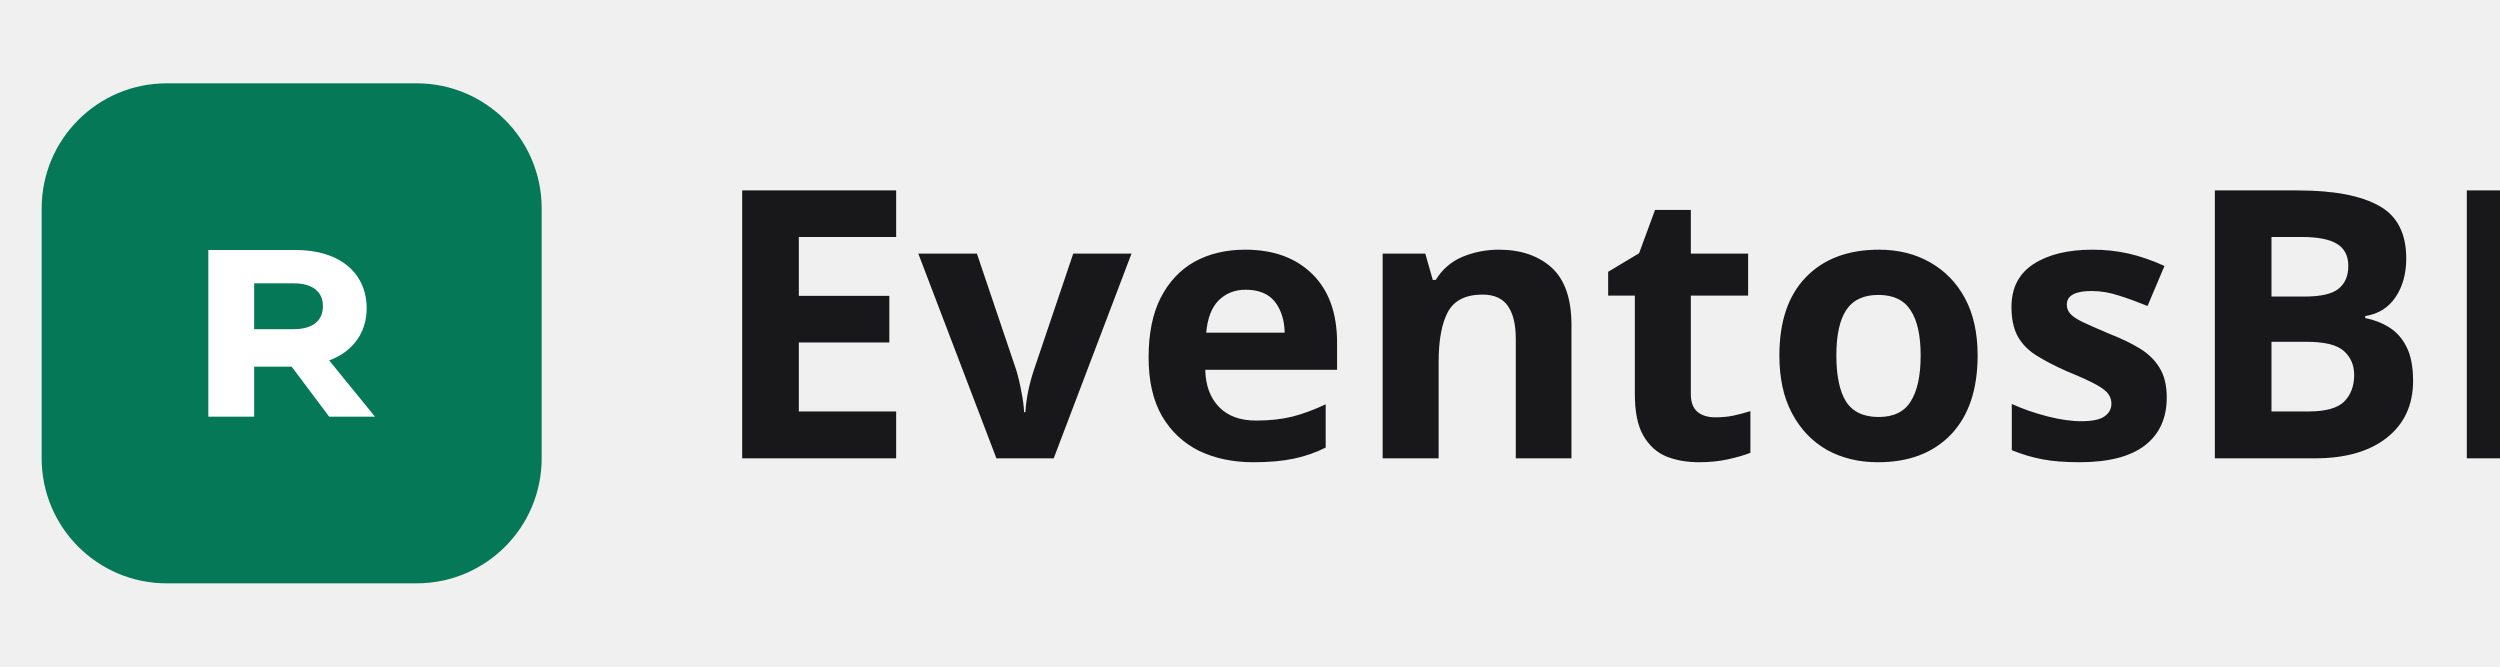
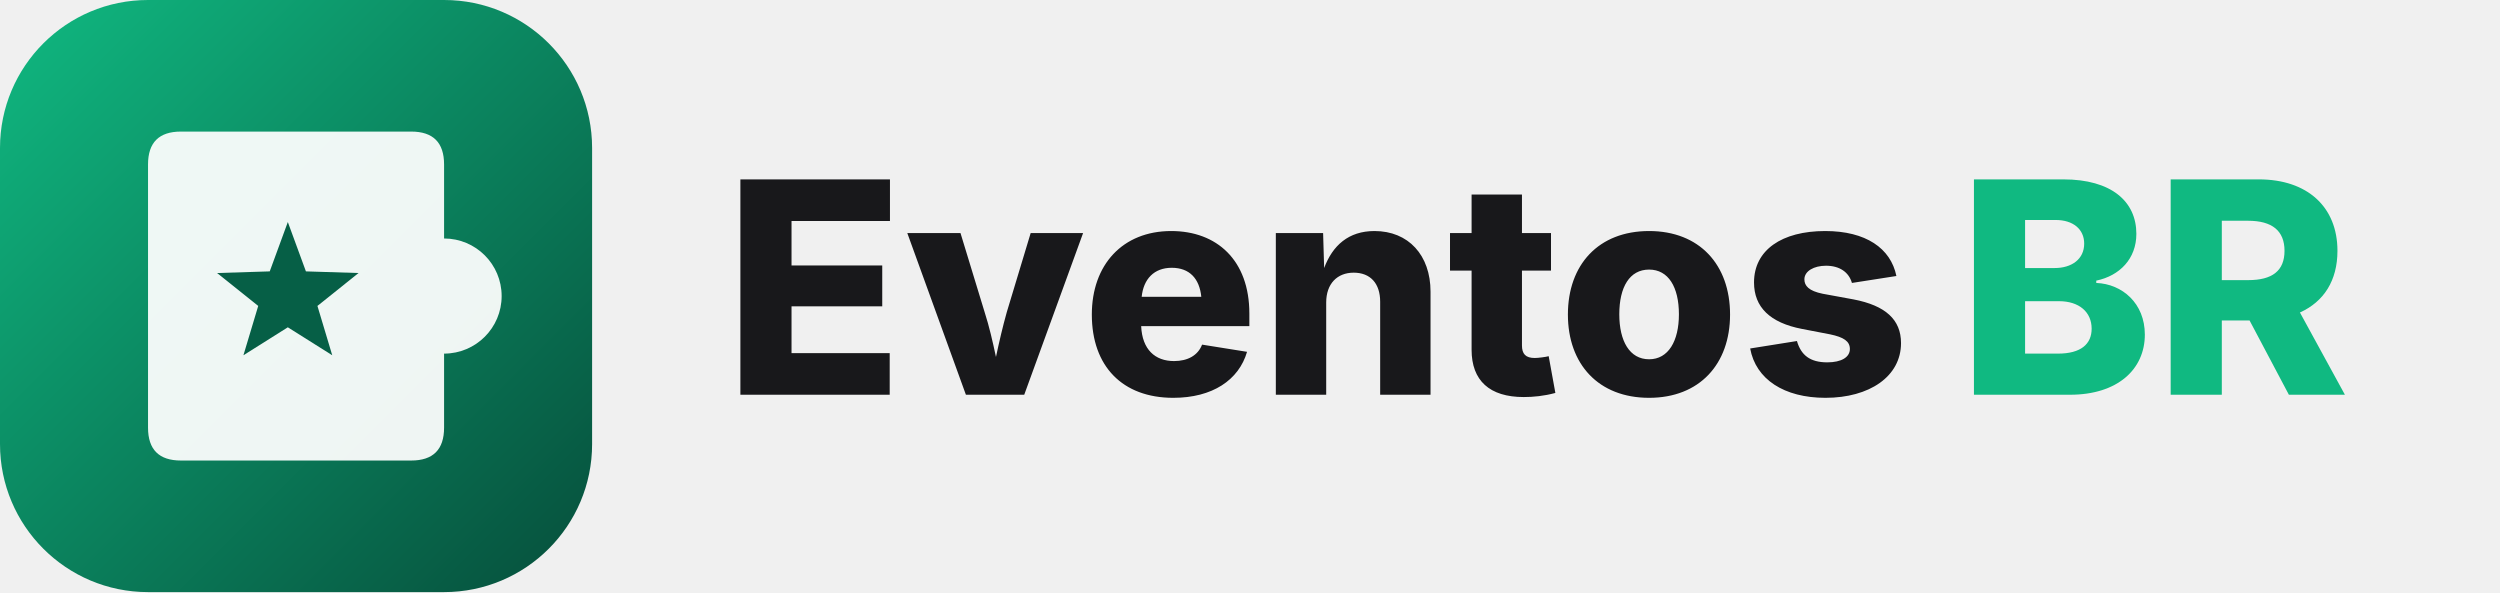
- <svg xmlns="http://www.w3.org/2000/svg" viewBox="0 0 120 32" fill="none" role="img" aria-label="EventosBR">
-   <rect x="2" y="4" width="24" height="24" rx="6" fill="#047857" />
-   <path d="M10 20V12h4.2c2.1 0 3.4 1.1 3.4 2.8 0 1.2-.7 2.1-1.8 2.5L18 20h-2.2l-1.8-2.4H12.2V20H10zm2.2-4.2h1.9c.9 0 1.4-.4 1.4-1.1s-.5-1.1-1.4-1.1h-1.9v2.2z" fill="#fff" />
-   <text x="34" y="22" font-family="system-ui,sans-serif" font-size="18" font-weight="800" fill="#18181b">EventosBR</text>
+ <svg xmlns="http://www.w3.org/2000/svg" viewBox="0 0 152 36" fill="none" role="img" aria-label="EventosBR">
+   <defs>
+     <linearGradient id="g" x1="0" y1="0" x2="36" y2="36" gradientUnits="userSpaceOnUse">
+       <stop offset="0%" stop-color="#10b981" />
+       <stop offset="100%" stop-color="#064e3b" />
+     </linearGradient>
+   </defs>
+   <rect width="36" height="36" rx="9" fill="url(#g)" />
+   <path fill="white" fill-opacity="0.93" d="M11 8 Q9 8 9 10 L9 26 Q9 28 11 28 L25 28 Q27 28 27 26        L27 21.5 A3.5 3.5 0 0 0 27 14.5 L27 10 Q27 8 25 8 Z" />
+   <path fill="#065f46" d="M17.5 13.5 L18.6 16.5 L21.8 16.6 L19.3 18.6 L20.2 21.6        L17.5 19.9 L14.8 21.6 L15.7 18.6 L13.2 16.6 L16.4 16.5 Z" />
+   <text x="44" y="24" font-family="system-ui,-apple-system,sans-serif" font-size="18" font-weight="800" fill="#18181b">Eventos</text>
+   <text x="119" y="24" font-family="system-ui,-apple-system,sans-serif" font-size="18" font-weight="800" fill="#10b981">BR</text>
</svg>
